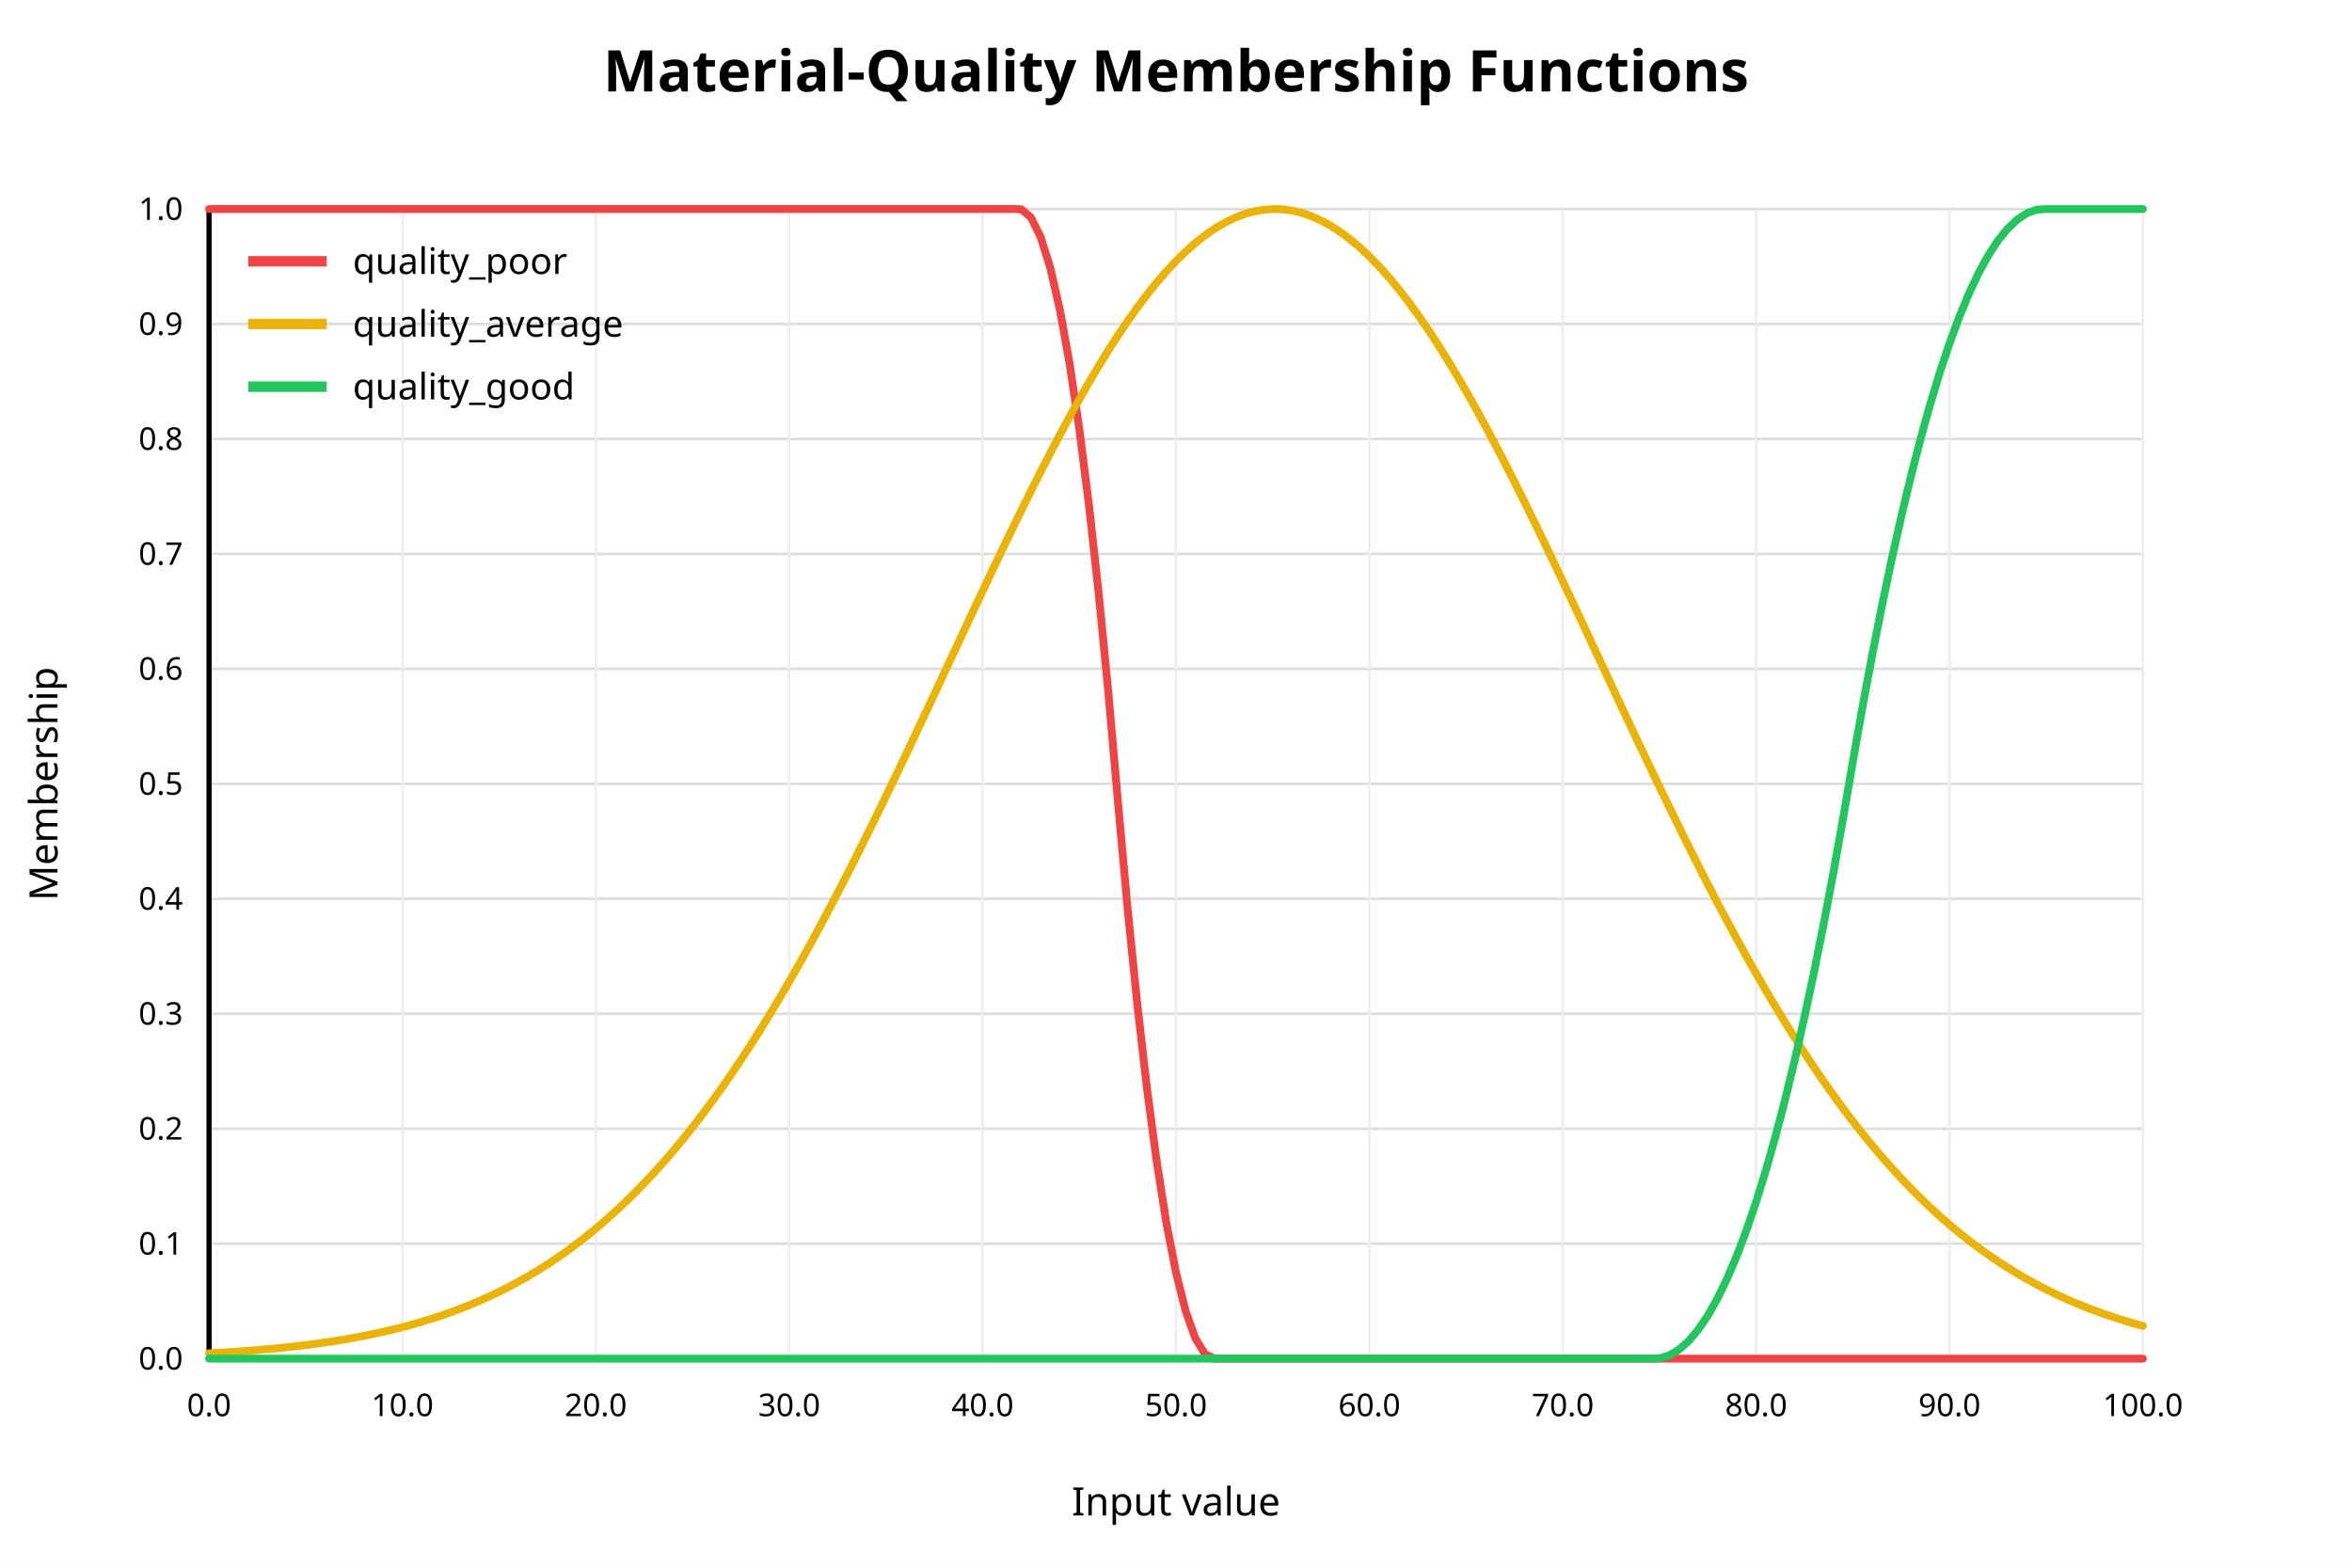
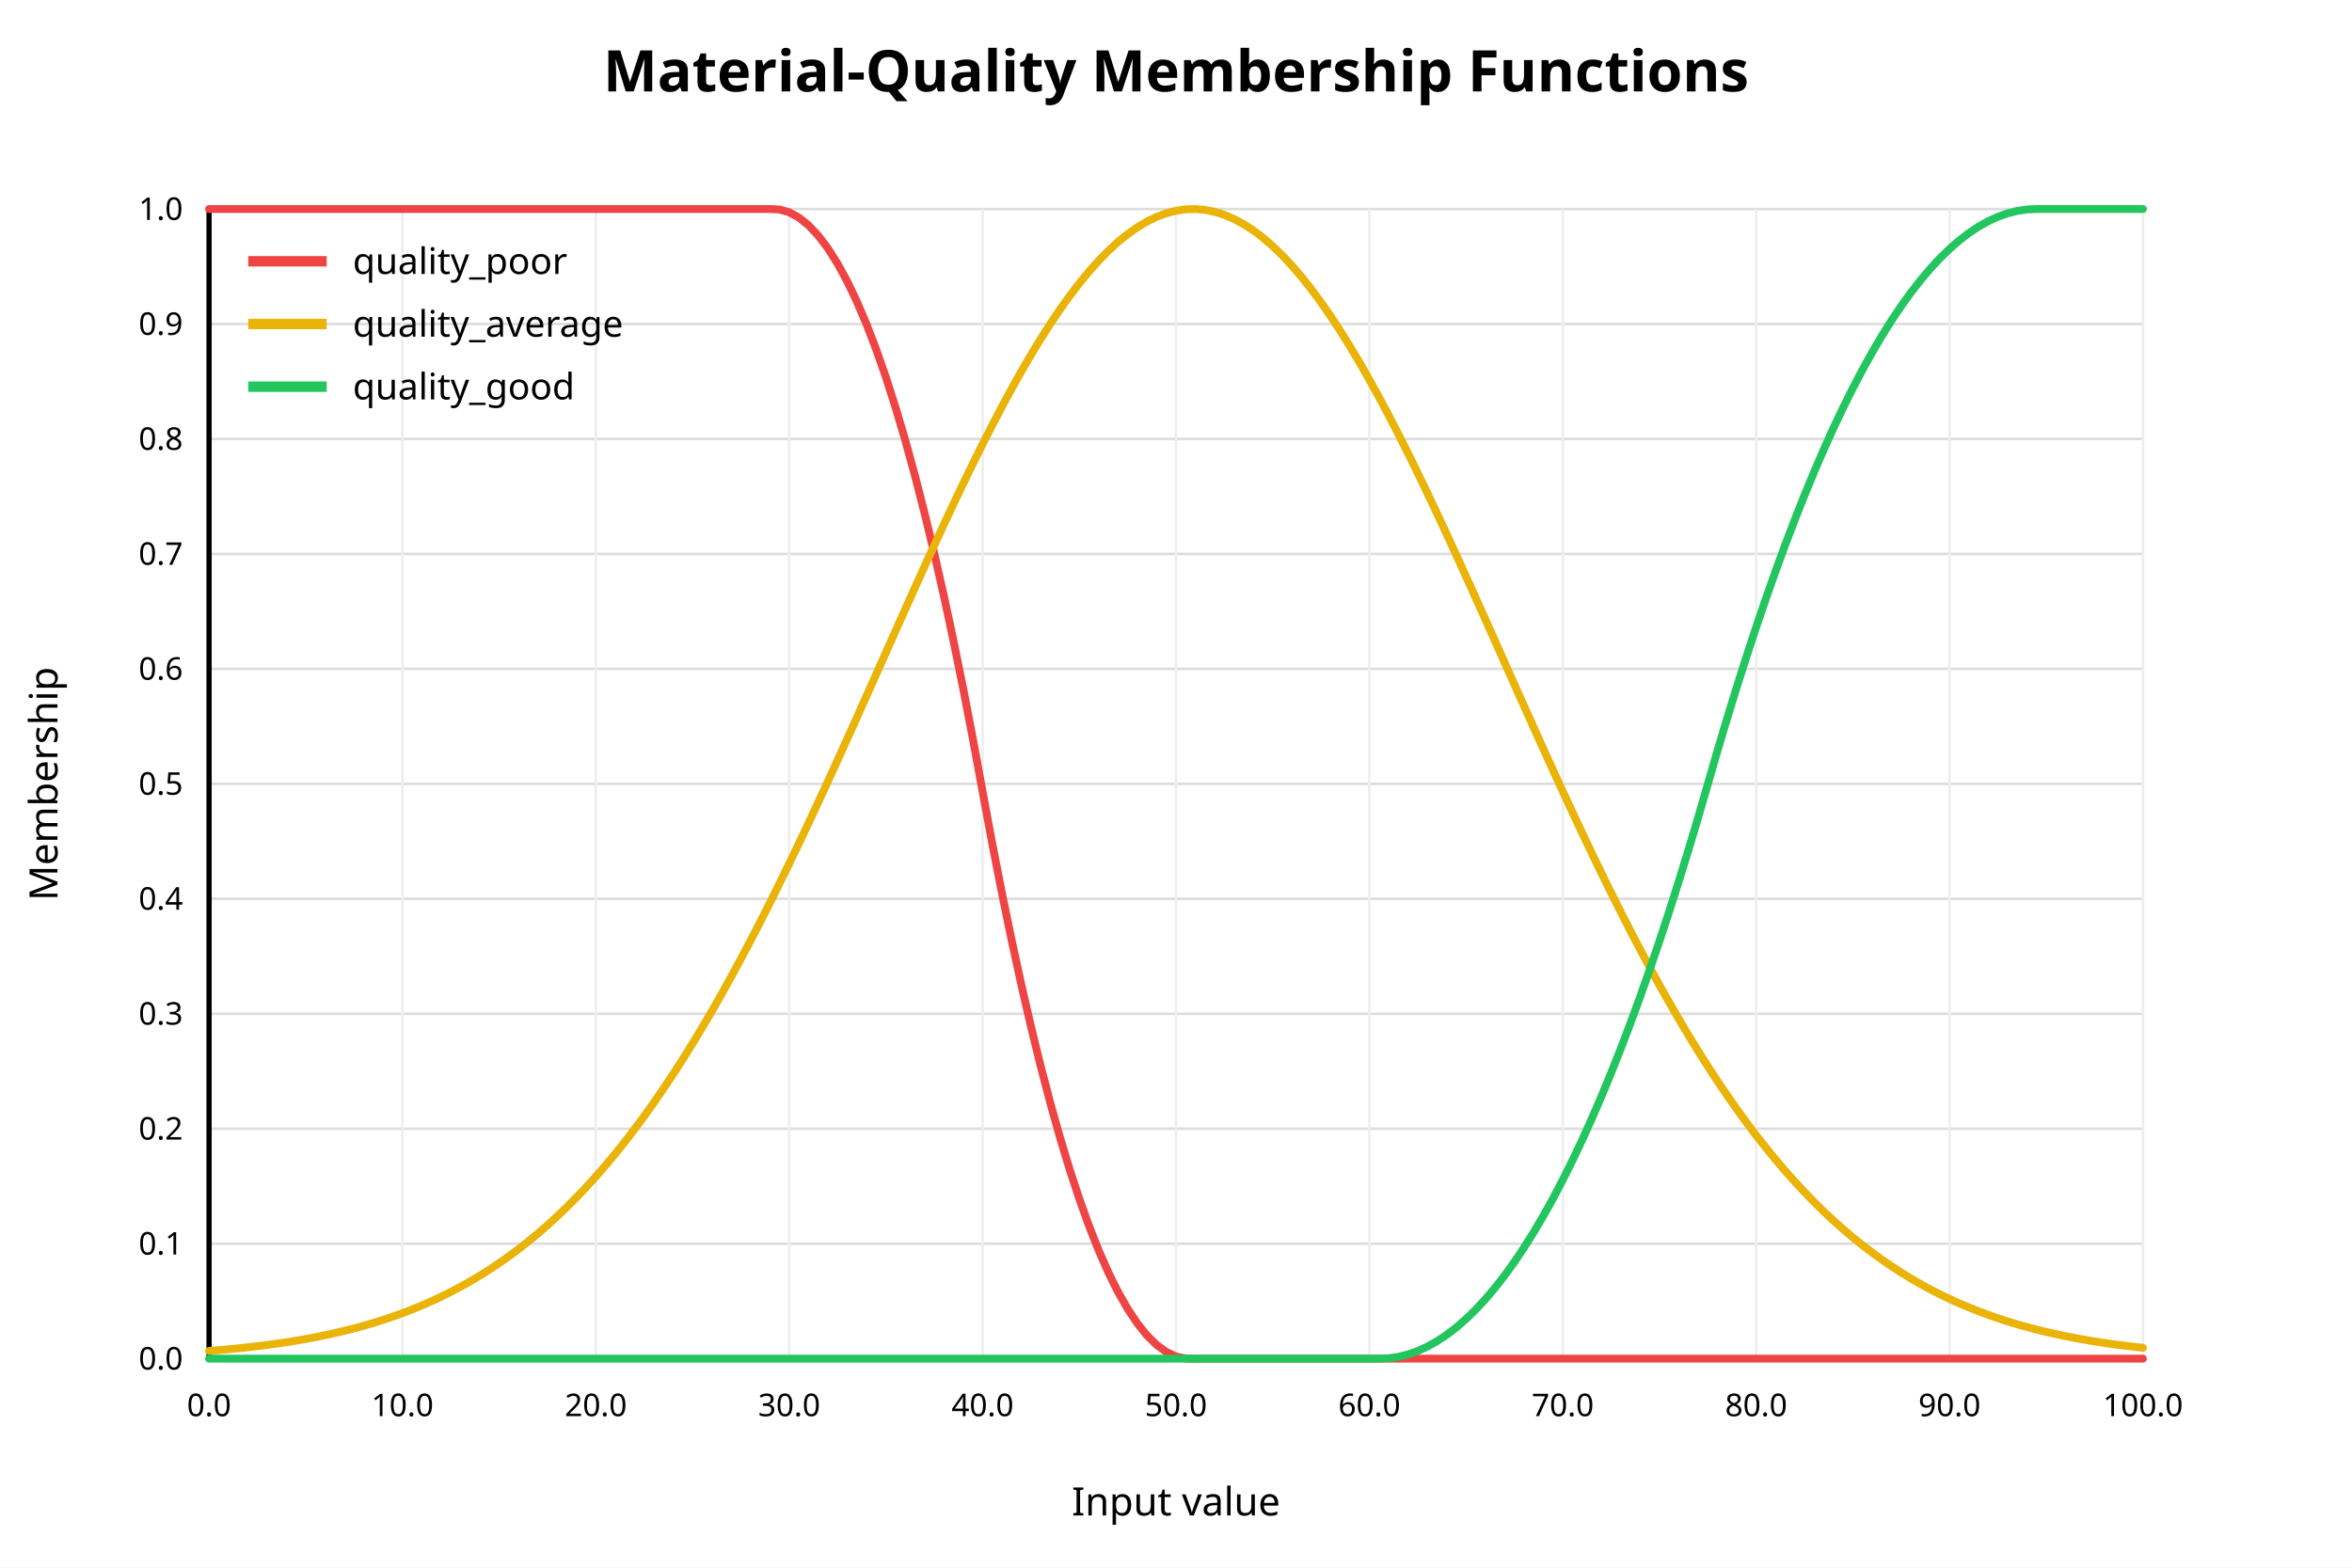
<svg xmlns="http://www.w3.org/2000/svg" width="900" height="600" viewBox="0 0 900 600">
  <rect x="0" y="0" width="900" height="600" fill="white" />
  <text x="450" y="35" text-anchor="middle" font-family="sans-serif" font-size="22" font-weight="bold" fill="black">Material-Quality Membership Functions</text>
  <line x1="80" y1="520.00" x2="820" y2="520.00" stroke="#dddddd" stroke-width="1" />
  <text x="70" y="520.00" text-anchor="end" dominant-baseline="middle" font-family="sans-serif" font-size="12" fill="black">0.0</text>
  <line x1="80" y1="476.00" x2="820" y2="476.00" stroke="#dddddd" stroke-width="1" />
  <text x="70" y="476.00" text-anchor="end" dominant-baseline="middle" font-family="sans-serif" font-size="12" fill="black">0.1</text>
  <line x1="80" y1="432.00" x2="820" y2="432.00" stroke="#dddddd" stroke-width="1" />
  <text x="70" y="432.00" text-anchor="end" dominant-baseline="middle" font-family="sans-serif" font-size="12" fill="black">0.2</text>
  <line x1="80" y1="388.00" x2="820" y2="388.00" stroke="#dddddd" stroke-width="1" />
  <text x="70" y="388.00" text-anchor="end" dominant-baseline="middle" font-family="sans-serif" font-size="12" fill="black">0.3</text>
  <line x1="80" y1="344.00" x2="820" y2="344.00" stroke="#dddddd" stroke-width="1" />
  <text x="70" y="344.00" text-anchor="end" dominant-baseline="middle" font-family="sans-serif" font-size="12" fill="black">0.4</text>
  <line x1="80" y1="300.00" x2="820" y2="300.00" stroke="#dddddd" stroke-width="1" />
  <text x="70" y="300.00" text-anchor="end" dominant-baseline="middle" font-family="sans-serif" font-size="12" fill="black">0.5</text>
  <line x1="80" y1="256.00" x2="820" y2="256.00" stroke="#dddddd" stroke-width="1" />
  <text x="70" y="256.00" text-anchor="end" dominant-baseline="middle" font-family="sans-serif" font-size="12" fill="black">0.6</text>
  <line x1="80" y1="212.00" x2="820" y2="212.00" stroke="#dddddd" stroke-width="1" />
  <text x="70" y="212.00" text-anchor="end" dominant-baseline="middle" font-family="sans-serif" font-size="12" fill="black">0.7</text>
  <line x1="80" y1="168.00" x2="820" y2="168.00" stroke="#dddddd" stroke-width="1" />
  <text x="70" y="168.00" text-anchor="end" dominant-baseline="middle" font-family="sans-serif" font-size="12" fill="black">0.8</text>
  <line x1="80" y1="124.00" x2="820" y2="124.00" stroke="#dddddd" stroke-width="1" />
  <text x="70" y="124.00" text-anchor="end" dominant-baseline="middle" font-family="sans-serif" font-size="12" fill="black">0.9</text>
  <line x1="80" y1="80.00" x2="820" y2="80.00" stroke="#dddddd" stroke-width="1" />
  <text x="70" y="80.00" text-anchor="end" dominant-baseline="middle" font-family="sans-serif" font-size="12" fill="black">1.0</text>
  <line x1="80.00" y1="80" x2="80.00" y2="520" stroke="#eeeeee" stroke-width="1" />
  <text x="80.00" y="542" text-anchor="middle" font-family="sans-serif" font-size="12" fill="black">0.0</text>
  <line x1="154.00" y1="80" x2="154.00" y2="520" stroke="#eeeeee" stroke-width="1" />
  <text x="154.00" y="542" text-anchor="middle" font-family="sans-serif" font-size="12" fill="black">10.0</text>
  <line x1="228.00" y1="80" x2="228.00" y2="520" stroke="#eeeeee" stroke-width="1" />
  <text x="228.00" y="542" text-anchor="middle" font-family="sans-serif" font-size="12" fill="black">20.0</text>
  <line x1="302.00" y1="80" x2="302.00" y2="520" stroke="#eeeeee" stroke-width="1" />
  <text x="302.00" y="542" text-anchor="middle" font-family="sans-serif" font-size="12" fill="black">30.0</text>
  <line x1="376.00" y1="80" x2="376.00" y2="520" stroke="#eeeeee" stroke-width="1" />
  <text x="376.00" y="542" text-anchor="middle" font-family="sans-serif" font-size="12" fill="black">40.0</text>
  <line x1="450.00" y1="80" x2="450.00" y2="520" stroke="#eeeeee" stroke-width="1" />
  <text x="450.00" y="542" text-anchor="middle" font-family="sans-serif" font-size="12" fill="black">50.0</text>
  <line x1="524.00" y1="80" x2="524.00" y2="520" stroke="#eeeeee" stroke-width="1" />
  <text x="524.00" y="542" text-anchor="middle" font-family="sans-serif" font-size="12" fill="black">60.0</text>
  <line x1="598.00" y1="80" x2="598.00" y2="520" stroke="#eeeeee" stroke-width="1" />
  <text x="598.00" y="542" text-anchor="middle" font-family="sans-serif" font-size="12" fill="black">70.0</text>
  <line x1="672.00" y1="80" x2="672.00" y2="520" stroke="#eeeeee" stroke-width="1" />
  <text x="672.00" y="542" text-anchor="middle" font-family="sans-serif" font-size="12" fill="black">80.0</text>
  <line x1="746.00" y1="80" x2="746.00" y2="520" stroke="#eeeeee" stroke-width="1" />
  <text x="746.00" y="542" text-anchor="middle" font-family="sans-serif" font-size="12" fill="black">90.0</text>
  <line x1="820.00" y1="80" x2="820.00" y2="520" stroke="#eeeeee" stroke-width="1" />
  <text x="820.00" y="542" text-anchor="middle" font-family="sans-serif" font-size="12" fill="black">100.0</text>
  <line x1="80" y1="520" x2="820" y2="520" stroke="black" stroke-width="2" />
  <line x1="80" y1="80" x2="80" y2="520" stroke="black" stroke-width="2" />
  <text x="450" y="580" text-anchor="middle" font-family="sans-serif" font-size="15" fill="black">Input value</text>
  <text x="22" y="300" text-anchor="middle" font-family="sans-serif" font-size="15" fill="black" transform="rotate(-90 22 300)">Membership</text>
-   <polyline fill="none" stroke="#ef4444" stroke-width="3" stroke-linejoin="round" stroke-linecap="round" points="80.00,80.00 83.70,80.00 87.40,80.00 91.10,80.00 94.80,80.00 98.50,80.00 102.20,80.00 105.90,80.00 109.60,80.00 113.30,80.00 117.00,80.00 120.70,80.00 124.40,80.00 128.10,80.00 131.80,80.00 135.50,80.00 139.20,80.00 142.90,80.00 146.60,80.00 150.30,80.00 154.00,80.00 157.70,80.00 161.40,80.00 165.10,80.00 168.80,80.00 172.50,80.00 176.20,80.00 179.90,80.00 183.60,80.00 187.30,80.00 191.00,80.00 194.70,80.00 198.40,80.00 202.10,80.00 205.80,80.00 209.50,80.00 213.20,80.00 216.90,80.00 220.60,80.00 224.30,80.00 228.00,80.00 231.70,80.00 235.40,80.00 239.10,80.00 242.80,80.00 246.50,80.00 250.20,80.00 253.90,80.00 257.60,80.00 261.30,80.00 265.00,80.00 268.70,80.00 272.40,80.00 276.10,80.00 279.80,80.00 283.50,80.00 287.20,80.00 290.90,80.00 294.60,80.00 298.30,80.00 302.00,80.00 305.70,80.00 309.40,80.00 313.10,80.00 316.80,80.00 320.50,80.00 324.20,80.00 327.90,80.00 331.60,80.00 335.30,80.00 339.00,80.00 342.70,80.00 346.40,80.00 350.10,80.00 353.80,80.00 357.50,80.00 361.20,80.00 364.90,80.00 368.60,80.00 372.30,80.00 376.00,80.00 379.70,80.00 383.40,80.00 387.10,80.00 390.80,80.10 394.50,83.23 398.20,90.71 401.90,102.53 405.60,118.71 409.30,139.25 413.00,164.13 416.70,193.37 420.40,226.95 424.10,264.89 427.80,307.07 431.50,347.94 435.20,384.46 438.90,416.63 442.60,444.45 446.30,467.92 450.00,487.03 453.70,501.80 457.40,512.21 461.10,518.27 464.80,520.00 468.50,520.00 472.20,520.00 475.90,520.00 479.60,520.00 483.30,520.00 487.00,520.00 490.70,520.00 494.40,520.00 498.10,520.00 501.80,520.00 505.50,520.00 509.20,520.00 512.90,520.00 516.60,520.00 520.30,520.00 524.00,520.00 527.70,520.00 531.40,520.00 535.10,520.00 538.80,520.00 542.50,520.00 546.20,520.00 549.90,520.00 553.60,520.00 557.30,520.00 561.00,520.00 564.70,520.00 568.40,520.00 572.10,520.00 575.80,520.00 579.50,520.00 583.20,520.00 586.90,520.00 590.60,520.00 594.30,520.00 598.00,520.00 601.70,520.00 605.40,520.00 609.10,520.00 612.80,520.00 616.50,520.00 620.20,520.00 623.90,520.00 627.60,520.00 631.30,520.00 635.00,520.00 638.70,520.00 642.40,520.00 646.10,520.00 649.80,520.00 653.50,520.00 657.20,520.00 660.90,520.00 664.60,520.00 668.30,520.00 672.00,520.00 675.70,520.00 679.40,520.00 683.10,520.00 686.80,520.00 690.50,520.00 694.20,520.00 697.90,520.00 701.60,520.00 705.30,520.00 709.00,520.00 712.70,520.00 716.40,520.00 720.10,520.00 723.80,520.00 727.50,520.00 731.20,520.00 734.90,520.00 738.60,520.00 742.30,520.00 746.00,520.00 749.70,520.00 753.40,520.00 757.10,520.00 760.80,520.00 764.50,520.00 768.20,520.00 771.90,520.00 775.60,520.00 779.30,520.00 783.00,520.00 786.70,520.00 790.40,520.00 794.10,520.00 797.80,520.00 801.50,520.00 805.20,520.00 808.90,520.00 812.60,520.00 816.30,520.00 820.00,520.00" />
+   <polyline fill="none" stroke="#ef4444" stroke-width="3" stroke-linejoin="round" stroke-linecap="round" points="80.00,80.00 83.70,80.00 87.40,80.00 91.10,80.00 94.80,80.00 98.50,80.00 102.20,80.00 105.90,80.00 109.60,80.00 113.30,80.00 117.00,80.00 120.70,80.00 124.40,80.00 128.10,80.00 131.80,80.00 135.50,80.00 139.20,80.00 142.90,80.00 146.60,80.00 150.30,80.00 154.00,80.00 157.70,80.00 161.40,80.00 165.10,80.00 168.80,80.00 172.50,80.00 176.20,80.00 179.90,80.00 183.60,80.00 187.30,80.00 191.00,80.00 194.70,80.00 198.40,80.00 202.10,80.00 205.80,80.00 209.50,80.00 213.20,80.00 216.90,80.00 220.60,80.00 224.30,80.00 228.00,80.00 231.70,80.00 235.40,80.00 239.10,80.00 242.80,80.00 246.50,80.00 250.20,80.00 253.90,80.00 257.60,80.00 261.30,80.00 265.00,80.00 268.70,80.00 272.40,80.00 276.10,80.00 279.80,80.00 283.50,80.00 287.20,80.00 290.90,80.00 294.60,80.00 298.30,80.18 302.00,81.25 305.70,83.27 309.40,86.25 313.10,90.18 316.80,95.07 320.50,100.91 324.20,107.71 327.90,115.46 331.60,124.16 335.30,133.82 339.00,144.43 342.70,156.00 346.40,168.52 350.10,182.00 353.80,196.43 357.50,211.82 361.20,228.16 364.90,245.46 368.60,263.71 372.30,282.91 376.00,303.05 379.70,322.92 383.40,341.84 387.10,359.81 390.80,376.82 394.50,392.87 398.20,407.98 401.90,422.12 405.60,435.32 409.30,447.55 413.00,458.84 416.70,469.16 420.40,478.54 424.10,486.96 427.80,494.42 431.50,500.93 435.20,506.49 438.90,511.09 442.60,514.74 446.30,517.43 450.00,519.17 453.70,519.95 457.40,520.00 461.10,520.00 464.80,520.00 468.50,520.00 472.20,520.00 475.90,520.00 479.60,520.00 483.30,520.00 487.00,520.00 490.70,520.00 494.40,520.00 498.10,520.00 501.80,520.00 505.50,520.00 509.20,520.00 512.90,520.00 516.60,520.00 520.30,520.00 524.00,520.00 527.70,520.00 531.40,520.00 535.10,520.00 538.80,520.00 542.50,520.00 546.20,520.00 549.90,520.00 553.60,520.00 557.30,520.00 561.00,520.00 564.70,520.00 568.40,520.00 572.10,520.00 575.80,520.00 579.50,520.00 583.20,520.00 586.90,520.00 590.60,520.00 594.30,520.00 598.00,520.00 601.70,520.00 605.40,520.00 609.10,520.00 612.80,520.00 616.50,520.00 620.20,520.00 623.90,520.00 627.60,520.00 631.30,520.00 635.00,520.00 638.70,520.00 642.40,520.00 646.10,520.00 649.80,520.00 653.50,520.00 657.20,520.00 660.90,520.00 664.60,520.00 668.30,520.00 672.00,520.00 675.70,520.00 679.40,520.00 683.10,520.00 686.80,520.00 690.50,520.00 694.20,520.00 697.90,520.00 701.60,520.00 705.30,520.00 709.00,520.00 712.70,520.00 716.40,520.00 720.10,520.00 723.80,520.00 727.50,520.00 731.20,520.00 734.90,520.00 738.60,520.00 742.30,520.00 746.00,520.00 749.70,520.00 753.40,520.00 757.10,520.00 760.80,520.00 764.50,520.00 768.20,520.00 771.90,520.00 775.60,520.00 779.30,520.00 783.00,520.00 786.70,520.00 790.40,520.00 794.10,520.00 797.80,520.00 801.50,520.00 805.20,520.00 808.90,520.00 812.60,520.00 816.30,520.00 820.00,520.00" />
  <line x1="95" y1="100" x2="125" y2="100" stroke="#ef4444" stroke-width="4" />
  <text x="135" y="100" dominant-baseline="middle" font-family="sans-serif" font-size="14" fill="black">quality_poor</text>
-   <polyline fill="none" stroke="#eab308" stroke-width="3" stroke-linejoin="round" stroke-linecap="round" points="80.00,517.95 83.70,517.74 87.40,517.51 91.10,517.26 94.80,516.99 98.50,516.70 102.20,516.38 105.90,516.03 109.60,515.65 113.30,515.24 117.00,514.80 120.70,514.32 124.40,513.80 128.10,513.24 131.80,512.64 135.50,511.99 139.20,511.29 142.90,510.54 146.60,509.73 150.30,508.87 154.00,507.94 157.70,506.94 161.40,505.88 165.10,504.74 168.80,503.53 172.50,502.23 176.20,500.85 179.90,499.38 183.60,497.81 187.30,496.15 191.00,494.39 194.70,492.52 198.40,490.54 202.10,488.45 205.80,486.23 209.50,483.90 213.20,481.43 216.90,478.84 220.60,476.10 224.30,473.23 228.00,470.22 231.70,467.05 235.40,463.74 239.10,460.27 242.80,456.64 246.50,452.85 250.20,448.90 253.90,444.78 257.60,440.50 261.30,436.04 265.00,431.41 268.70,426.61 272.40,421.64 276.10,416.49 279.80,411.17 283.50,405.68 287.20,400.01 290.90,394.18 294.60,388.18 298.30,382.01 302.00,375.69 305.70,369.20 309.40,362.57 313.10,355.79 316.80,348.87 320.50,341.81 324.20,334.63 327.90,327.32 331.60,319.91 335.30,312.40 339.00,304.79 342.70,297.10 346.40,289.34 350.10,281.52 353.80,273.65 357.50,265.75 361.20,257.83 364.90,249.90 368.60,241.97 372.30,234.07 376.00,226.20 379.70,218.37 383.40,210.62 387.10,202.94 390.80,195.37 394.50,187.90 398.20,180.56 401.90,173.37 405.60,166.34 409.30,159.48 413.00,152.81 416.70,146.36 420.40,140.12 424.10,134.12 427.80,128.37 431.50,122.89 435.20,117.68 438.90,112.77 442.60,108.16 446.30,103.87 450.00,99.91 453.70,96.28 457.40,92.99 461.10,90.06 464.80,87.50 468.50,85.30 472.20,83.48 475.90,82.03 479.60,80.97 483.30,80.30 487.00,80.01 490.70,80.11 494.40,80.60 498.10,81.48 501.80,82.74 505.50,84.39 509.20,86.41 512.90,88.80 516.60,91.56 520.30,94.67 524.00,98.14 527.70,101.95 531.40,106.08 535.10,110.54 538.80,115.31 542.50,120.38 546.20,125.73 549.90,131.36 553.60,137.24 557.30,143.36 561.00,149.72 564.70,156.29 568.40,163.05 572.10,170.01 575.80,177.13 579.50,184.40 583.20,191.80 586.90,199.33 590.60,206.96 594.30,214.68 598.00,222.47 601.70,230.32 605.40,238.21 609.10,246.13 612.80,254.06 616.50,261.99 620.20,269.90 623.90,277.79 627.60,285.63 631.30,293.42 635.00,301.14 638.70,308.79 642.40,316.35 646.10,323.81 649.80,331.17 653.50,338.41 657.20,345.53 660.90,352.52 664.60,359.36 668.30,366.07 672.00,372.62 675.70,379.03 679.40,385.27 683.10,391.35 686.80,397.26 690.50,403.00 694.20,408.58 697.90,413.98 701.60,419.21 705.30,424.27 709.00,429.15 712.70,433.86 716.40,438.40 720.10,442.77 723.80,446.96 727.50,450.99 731.20,454.86 734.90,458.56 738.60,462.11 742.30,465.50 746.00,468.73 749.70,471.82 753.40,474.76 757.10,477.55 760.80,480.21 764.50,482.74 768.20,485.14 771.90,487.41 775.60,489.56 779.30,491.59 783.00,493.51 786.70,495.33 790.40,497.04 794.10,498.65 797.80,500.16 801.50,501.58 805.20,502.92 808.90,504.17 812.60,505.35 816.30,506.45 820.00,507.47" />
+   <polyline fill="none" stroke="#eab308" stroke-width="3" stroke-linejoin="round" stroke-linecap="round" points="80.00,517.04 83.70,516.74 87.40,516.41 91.10,516.04 94.80,515.65 98.50,515.22 102.20,514.76 105.90,514.25 109.60,513.70 113.30,513.11 117.00,512.47 120.70,511.77 124.40,511.02 128.10,510.21 131.80,509.34 135.50,508.41 139.20,507.40 142.90,506.32 146.60,505.16 150.30,503.91 154.00,502.58 157.70,501.16 161.40,499.64 165.10,498.02 168.80,496.29 172.50,494.45 176.20,492.50 179.90,490.43 183.60,488.23 187.30,485.90 191.00,483.43 194.70,480.83 198.40,478.07 202.10,475.17 205.80,472.12 209.50,468.90 213.20,465.52 216.90,461.98 220.60,458.26 224.30,454.37 228.00,450.30 231.70,446.05 235.40,441.62 239.10,437.00 242.80,432.19 246.50,427.20 250.20,422.02 253.90,416.64 257.60,411.08 261.30,405.33 265.00,399.39 268.70,393.26 272.40,386.96 276.10,380.47 279.80,373.81 283.50,366.98 287.20,359.99 290.90,352.84 294.60,345.54 298.30,338.09 302.00,330.51 305.70,322.80 309.40,314.98 313.10,307.05 316.80,299.03 320.50,290.94 324.20,282.77 327.90,274.55 331.60,266.29 335.30,258.00 339.00,249.71 342.70,241.42 346.40,233.15 350.10,224.93 353.80,216.76 357.50,208.67 361.20,200.67 364.90,192.78 368.60,185.02 372.30,177.41 376.00,169.96 379.70,162.70 383.40,155.63 387.10,148.79 390.80,142.18 394.50,135.83 398.20,129.75 401.90,123.95 405.60,118.46 409.30,113.28 413.00,108.43 416.70,103.93 420.40,99.79 424.10,96.01 427.80,92.61 431.50,89.61 435.20,86.99 438.90,84.79 442.60,82.99 446.30,81.62 450.00,80.66 453.70,80.12 457.40,80.01 461.10,80.33 464.80,81.07 468.50,82.23 472.20,83.81 475.90,85.80 479.60,88.20 483.30,91.00 487.00,94.20 490.70,97.78 494.40,101.73 498.10,106.05 501.80,110.72 505.50,115.73 509.20,121.06 512.90,126.70 516.60,132.64 520.30,138.85 524.00,145.33 527.70,152.05 531.40,159.00 535.10,166.17 538.80,173.52 542.50,181.05 546.20,188.74 549.90,196.56 553.60,204.50 557.30,212.55 561.00,220.68 564.70,228.88 568.40,237.13 572.10,245.40 575.80,253.70 579.50,261.99 583.20,270.26 586.90,278.51 590.60,286.70 594.30,294.84 598.00,302.90 601.70,310.88 605.40,318.76 609.10,326.52 612.80,334.17 616.50,341.69 620.20,349.07 623.90,356.30 627.60,363.37 631.30,370.29 635.00,377.04 638.70,383.61 642.40,390.01 646.10,396.23 649.80,402.27 653.50,408.12 657.20,413.78 660.90,419.25 664.60,424.53 668.30,429.62 672.00,434.53 675.70,439.24 679.40,443.77 683.10,448.12 686.80,452.28 690.50,456.26 694.20,460.07 697.90,463.70 701.60,467.17 705.30,470.47 709.00,473.61 712.70,476.59 716.40,479.42 720.10,482.10 723.80,484.63 727.50,487.04 731.20,489.30 734.90,491.44 738.60,493.46 742.30,495.35 746.00,497.14 749.70,498.81 753.40,500.38 757.10,501.85 760.80,503.23 764.50,504.52 768.20,505.72 771.90,506.85 775.60,507.89 779.30,508.87 783.00,509.77 786.70,510.61 790.40,511.39 794.10,512.11 797.80,512.78 801.50,513.40 805.20,513.97 808.90,514.50 812.60,514.99 816.30,515.43 820.00,515.84" />
  <line x1="95" y1="124" x2="125" y2="124" stroke="#eab308" stroke-width="4" />
  <text x="135" y="124" dominant-baseline="middle" font-family="sans-serif" font-size="14" fill="black">quality_average</text>
-   <polyline fill="none" stroke="#22c55e" stroke-width="3" stroke-linejoin="round" stroke-linecap="round" points="80.00,520.00 83.70,520.00 87.40,520.00 91.10,520.00 94.80,520.00 98.50,520.00 102.20,520.00 105.90,520.00 109.60,520.00 113.30,520.00 117.00,520.00 120.70,520.00 124.40,520.00 128.10,520.00 131.80,520.00 135.50,520.00 139.20,520.00 142.90,520.00 146.60,520.00 150.30,520.00 154.00,520.00 157.70,520.00 161.40,520.00 165.10,520.00 168.80,520.00 172.50,520.00 176.20,520.00 179.90,520.00 183.60,520.00 187.30,520.00 191.00,520.00 194.70,520.00 198.40,520.00 202.10,520.00 205.80,520.00 209.50,520.00 213.20,520.00 216.90,520.00 220.60,520.00 224.30,520.00 228.00,520.00 231.70,520.00 235.40,520.00 239.10,520.00 242.80,520.00 246.50,520.00 250.20,520.00 253.90,520.00 257.60,520.00 261.30,520.00 265.00,520.00 268.70,520.00 272.40,520.00 276.10,520.00 279.80,520.00 283.50,520.00 287.20,520.00 290.90,520.00 294.60,520.00 298.30,520.00 302.00,520.00 305.70,520.00 309.40,520.00 313.10,520.00 316.80,520.00 320.50,520.00 324.20,520.00 327.90,520.00 331.60,520.00 335.30,520.00 339.00,520.00 342.70,520.00 346.40,520.00 350.10,520.00 353.80,520.00 357.50,520.00 361.20,520.00 364.90,520.00 368.60,520.00 372.30,520.00 376.00,520.00 379.70,520.00 383.40,520.00 387.10,520.00 390.80,520.00 394.50,520.00 398.20,520.00 401.90,520.00 405.60,520.00 409.30,520.00 413.00,520.00 416.70,520.00 420.40,520.00 424.10,520.00 427.80,520.00 431.50,520.00 435.20,520.00 438.90,520.00 442.60,520.00 446.30,520.00 450.00,520.00 453.70,520.00 457.40,520.00 461.10,520.00 464.80,520.00 468.50,520.00 472.20,520.00 475.90,520.00 479.60,520.00 483.30,520.00 487.00,520.00 490.70,520.00 494.40,520.00 498.10,520.00 501.80,520.00 505.50,520.00 509.20,520.00 512.90,520.00 516.60,520.00 520.30,520.00 524.00,520.00 527.70,520.00 531.40,520.00 535.10,520.00 538.80,520.00 542.50,520.00 546.20,520.00 549.90,520.00 553.60,520.00 557.30,520.00 561.00,520.00 564.70,520.00 568.40,520.00 572.10,520.00 575.80,520.00 579.50,520.00 583.20,520.00 586.90,520.00 590.60,520.00 594.30,520.00 598.00,520.00 601.70,520.00 605.40,520.00 609.10,520.00 612.80,520.00 616.50,520.00 620.20,520.00 623.90,520.00 627.60,520.00 631.30,520.00 635.00,519.86 638.70,518.76 642.40,516.58 646.10,513.31 649.80,508.95 653.50,503.50 657.20,496.96 660.90,489.34 664.60,480.63 668.30,470.84 672.00,459.95 675.70,447.98 679.40,434.92 683.10,420.78 686.80,405.54 690.50,389.22 694.20,371.81 697.90,353.32 701.60,333.73 705.30,313.06 709.00,291.47 712.70,270.57 716.40,250.75 720.10,232.03 723.80,214.39 727.50,197.84 731.20,182.37 734.90,167.99 738.60,154.70 742.30,142.50 746.00,131.39 749.70,121.36 753.40,112.42 757.10,104.56 760.80,97.80 764.50,92.12 768.20,87.53 771.90,84.03 775.60,81.61 779.30,80.28 783.00,80.00 786.70,80.00 790.40,80.00 794.10,80.00 797.80,80.00 801.50,80.00 805.20,80.00 808.90,80.00 812.60,80.00 816.30,80.00 820.00,80.00" />
+   <polyline fill="none" stroke="#22c55e" stroke-width="3" stroke-linejoin="round" stroke-linecap="round" points="80.00,520.00 83.70,520.00 87.40,520.00 91.10,520.00 94.80,520.00 98.50,520.00 102.20,520.00 105.90,520.00 109.60,520.00 113.30,520.00 117.00,520.00 120.70,520.00 124.40,520.00 128.10,520.00 131.80,520.00 135.50,520.00 139.20,520.00 142.90,520.00 146.60,520.00 150.30,520.00 154.00,520.00 157.70,520.00 161.40,520.00 165.10,520.00 168.80,520.00 172.50,520.00 176.20,520.00 179.90,520.00 183.60,520.00 187.30,520.00 191.00,520.00 194.70,520.00 198.40,520.00 202.10,520.00 205.80,520.00 209.50,520.00 213.20,520.00 216.90,520.00 220.60,520.00 224.30,520.00 228.00,520.00 231.70,520.00 235.40,520.00 239.10,520.00 242.80,520.00 246.50,520.00 250.20,520.00 253.90,520.00 257.60,520.00 261.30,520.00 265.00,520.00 268.70,520.00 272.40,520.00 276.10,520.00 279.80,520.00 283.50,520.00 287.20,520.00 290.90,520.00 294.60,520.00 298.30,520.00 302.00,520.00 305.70,520.00 309.40,520.00 313.10,520.00 316.80,520.00 320.50,520.00 324.20,520.00 327.90,520.00 331.60,520.00 335.30,520.00 339.00,520.00 342.70,520.00 346.40,520.00 350.10,520.00 353.80,520.00 357.50,520.00 361.20,520.00 364.90,520.00 368.60,520.00 372.30,520.00 376.00,520.00 379.70,520.00 383.40,520.00 387.10,520.00 390.80,520.00 394.50,520.00 398.20,520.00 401.90,520.00 405.60,520.00 409.30,520.00 413.00,520.00 416.70,520.00 420.40,520.00 424.10,520.00 427.80,520.00 431.50,520.00 435.20,520.00 438.90,520.00 442.60,520.00 446.30,520.00 450.00,520.00 453.70,520.00 457.40,520.00 461.10,520.00 464.80,520.00 468.50,520.00 472.20,520.00 475.90,520.00 479.60,520.00 483.30,520.00 487.00,520.00 490.70,520.00 494.40,520.00 498.10,520.00 501.80,520.00 505.50,520.00 509.20,520.00 512.90,520.00 516.60,520.00 520.30,520.00 524.00,520.00 527.70,520.00 531.40,519.84 535.10,519.29 538.80,518.37 542.50,517.06 546.20,515.37 549.90,513.30 553.60,510.85 557.30,508.01 561.00,504.79 564.70,501.19 568.40,497.21 572.10,492.84 575.80,488.10 579.50,482.97 583.20,477.45 586.90,471.56 590.60,465.28 594.30,458.63 598.00,451.58 601.70,444.16 605.40,436.36 609.10,428.17 612.80,419.60 616.50,410.65 620.20,401.32 623.90,391.60 627.60,381.50 631.30,371.02 635.00,360.16 638.70,348.91 642.40,337.29 646.10,325.28 649.80,312.89 653.50,300.11 657.20,287.33 660.90,274.93 664.60,262.92 668.30,251.28 672.00,240.03 675.70,229.16 679.40,218.68 683.10,208.57 686.80,198.85 690.50,189.51 694.20,180.55 697.90,171.97 701.60,163.78 705.30,155.97 709.00,148.54 712.70,141.49 716.40,134.83 720.10,128.55 723.80,122.64 727.50,117.13 731.20,111.99 734.90,107.24 738.60,102.86 742.30,98.87 746.00,95.27 749.70,92.04 753.40,89.20 757.10,86.74 760.80,84.66 764.50,82.96 768.20,81.65 771.90,80.72 775.60,80.17 779.30,80.00 783.00,80.00 786.70,80.00 790.40,80.00 794.10,80.00 797.80,80.00 801.50,80.00 805.20,80.00 808.90,80.00 812.60,80.00 816.30,80.00 820.00,80.00" />
  <line x1="95" y1="148" x2="125" y2="148" stroke="#22c55e" stroke-width="4" />
  <text x="135" y="148" dominant-baseline="middle" font-family="sans-serif" font-size="14" fill="black">quality_good</text>
</svg>
